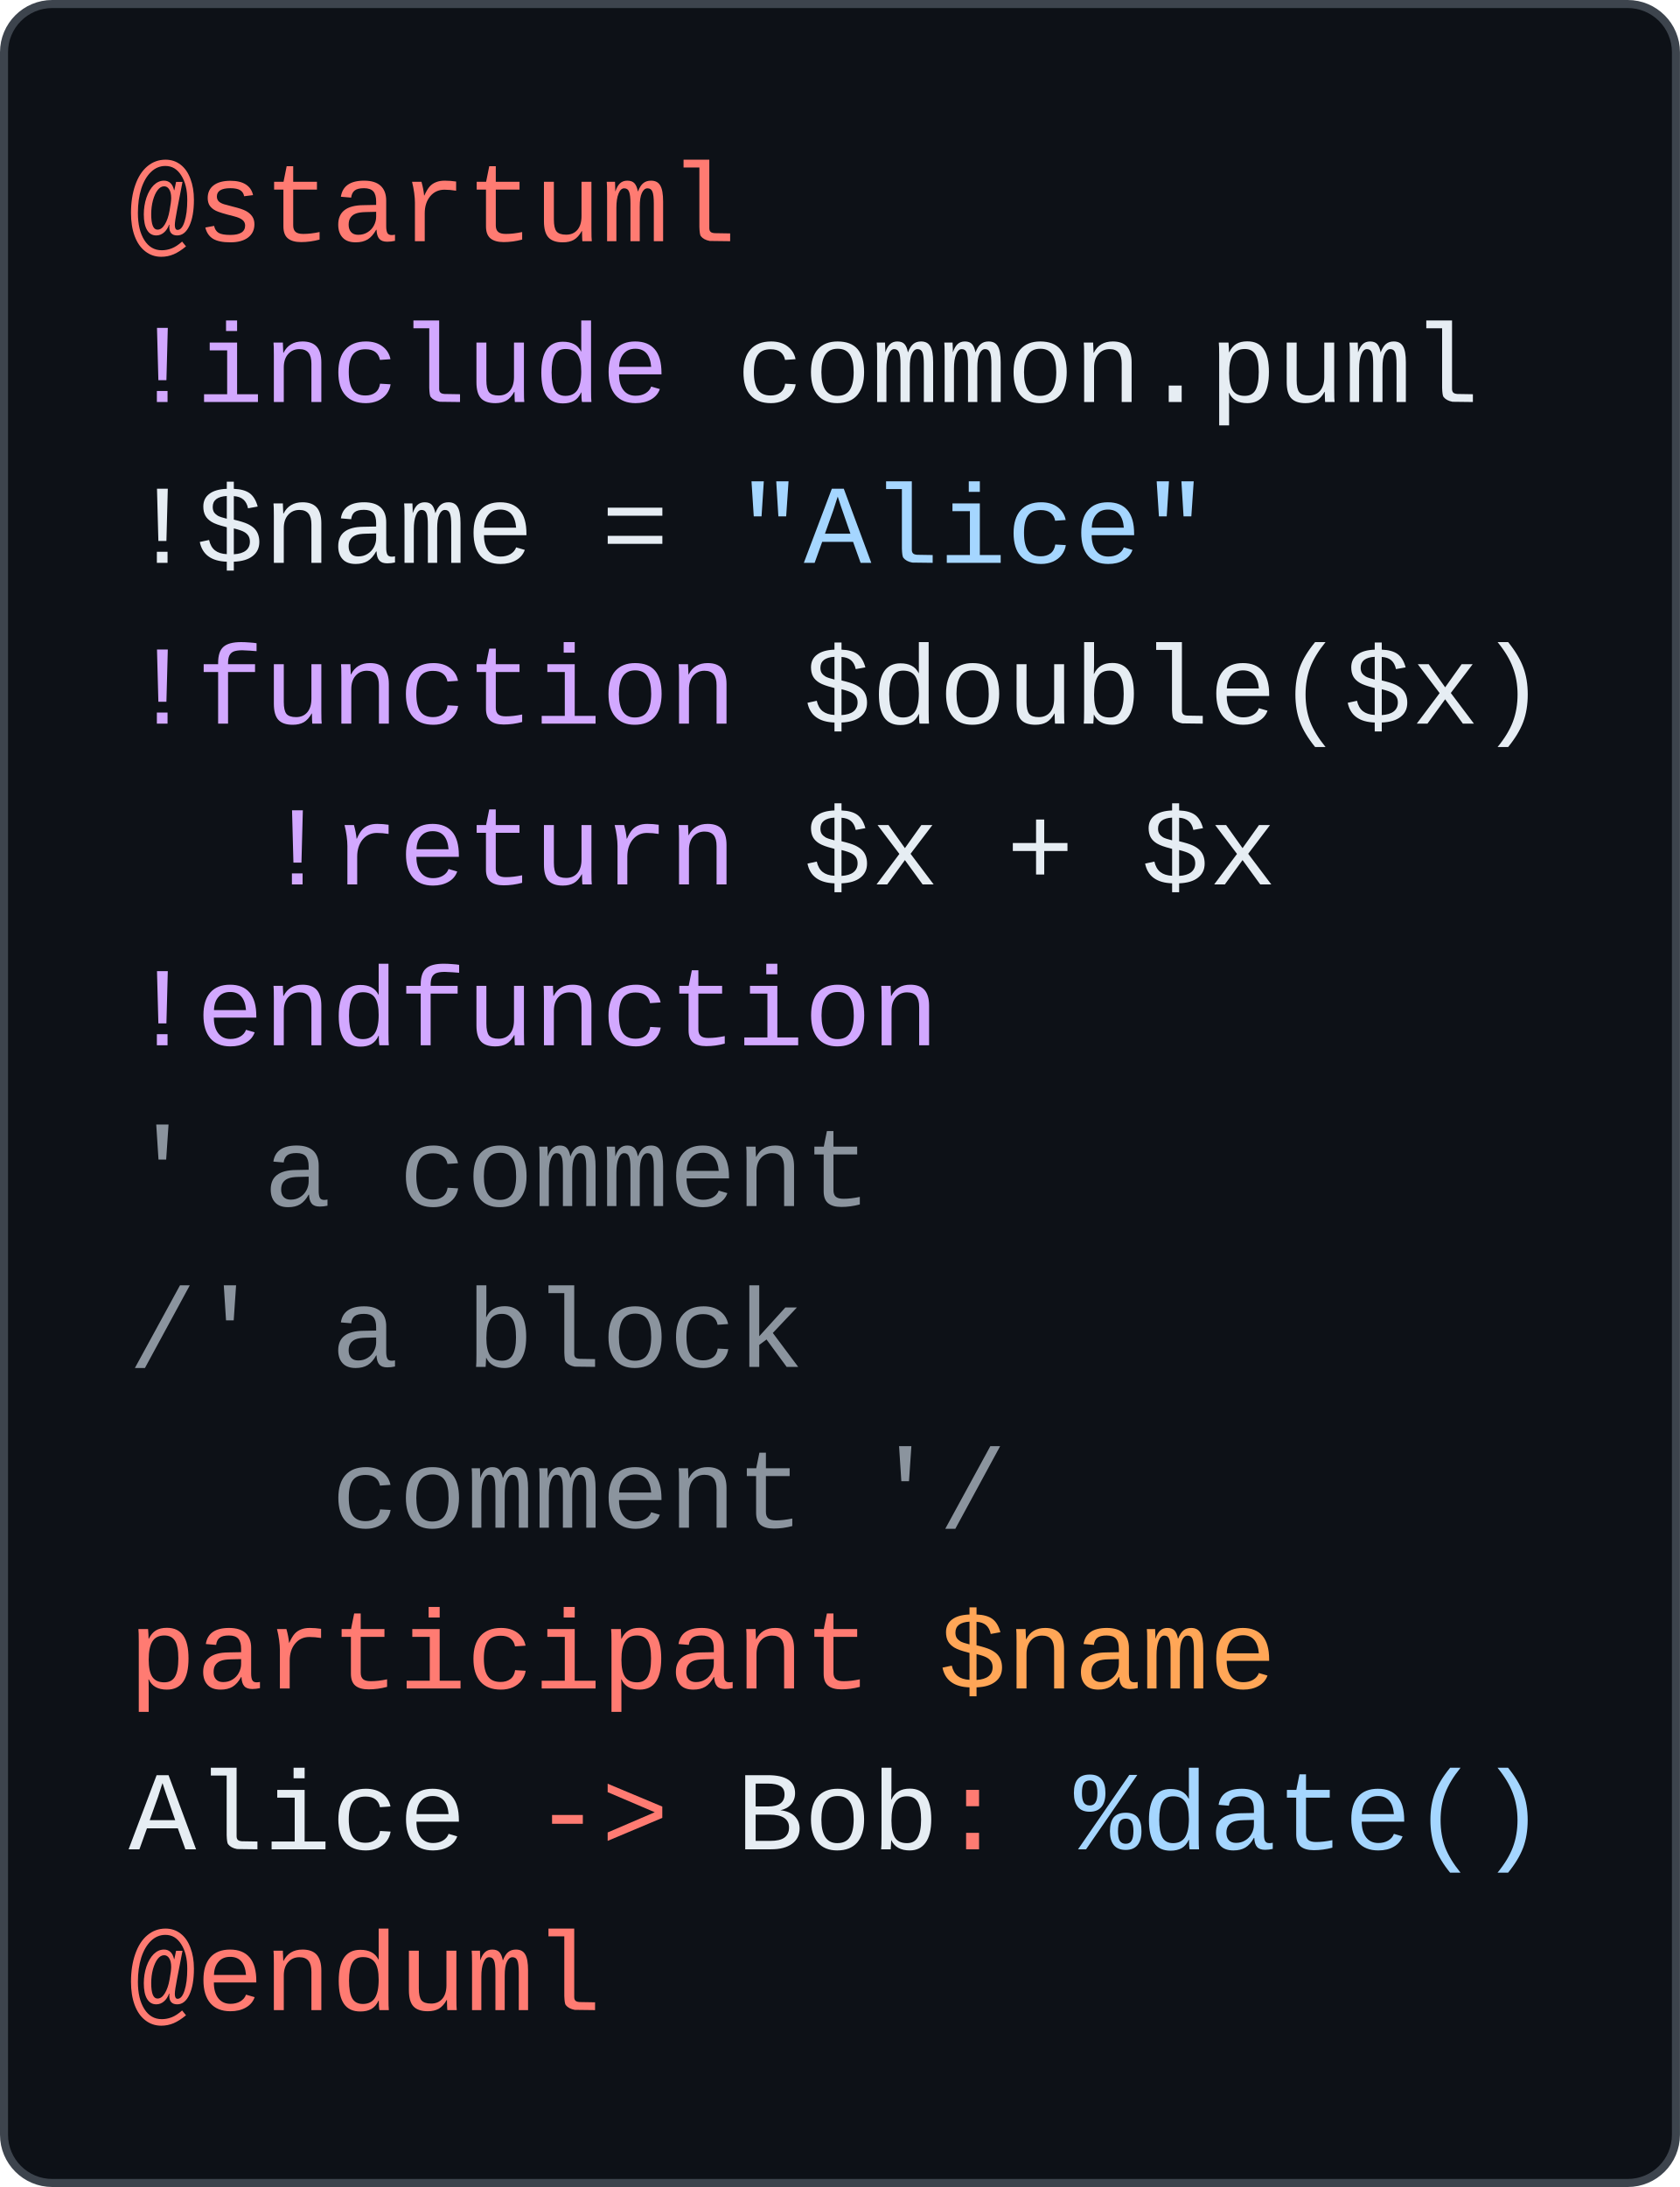
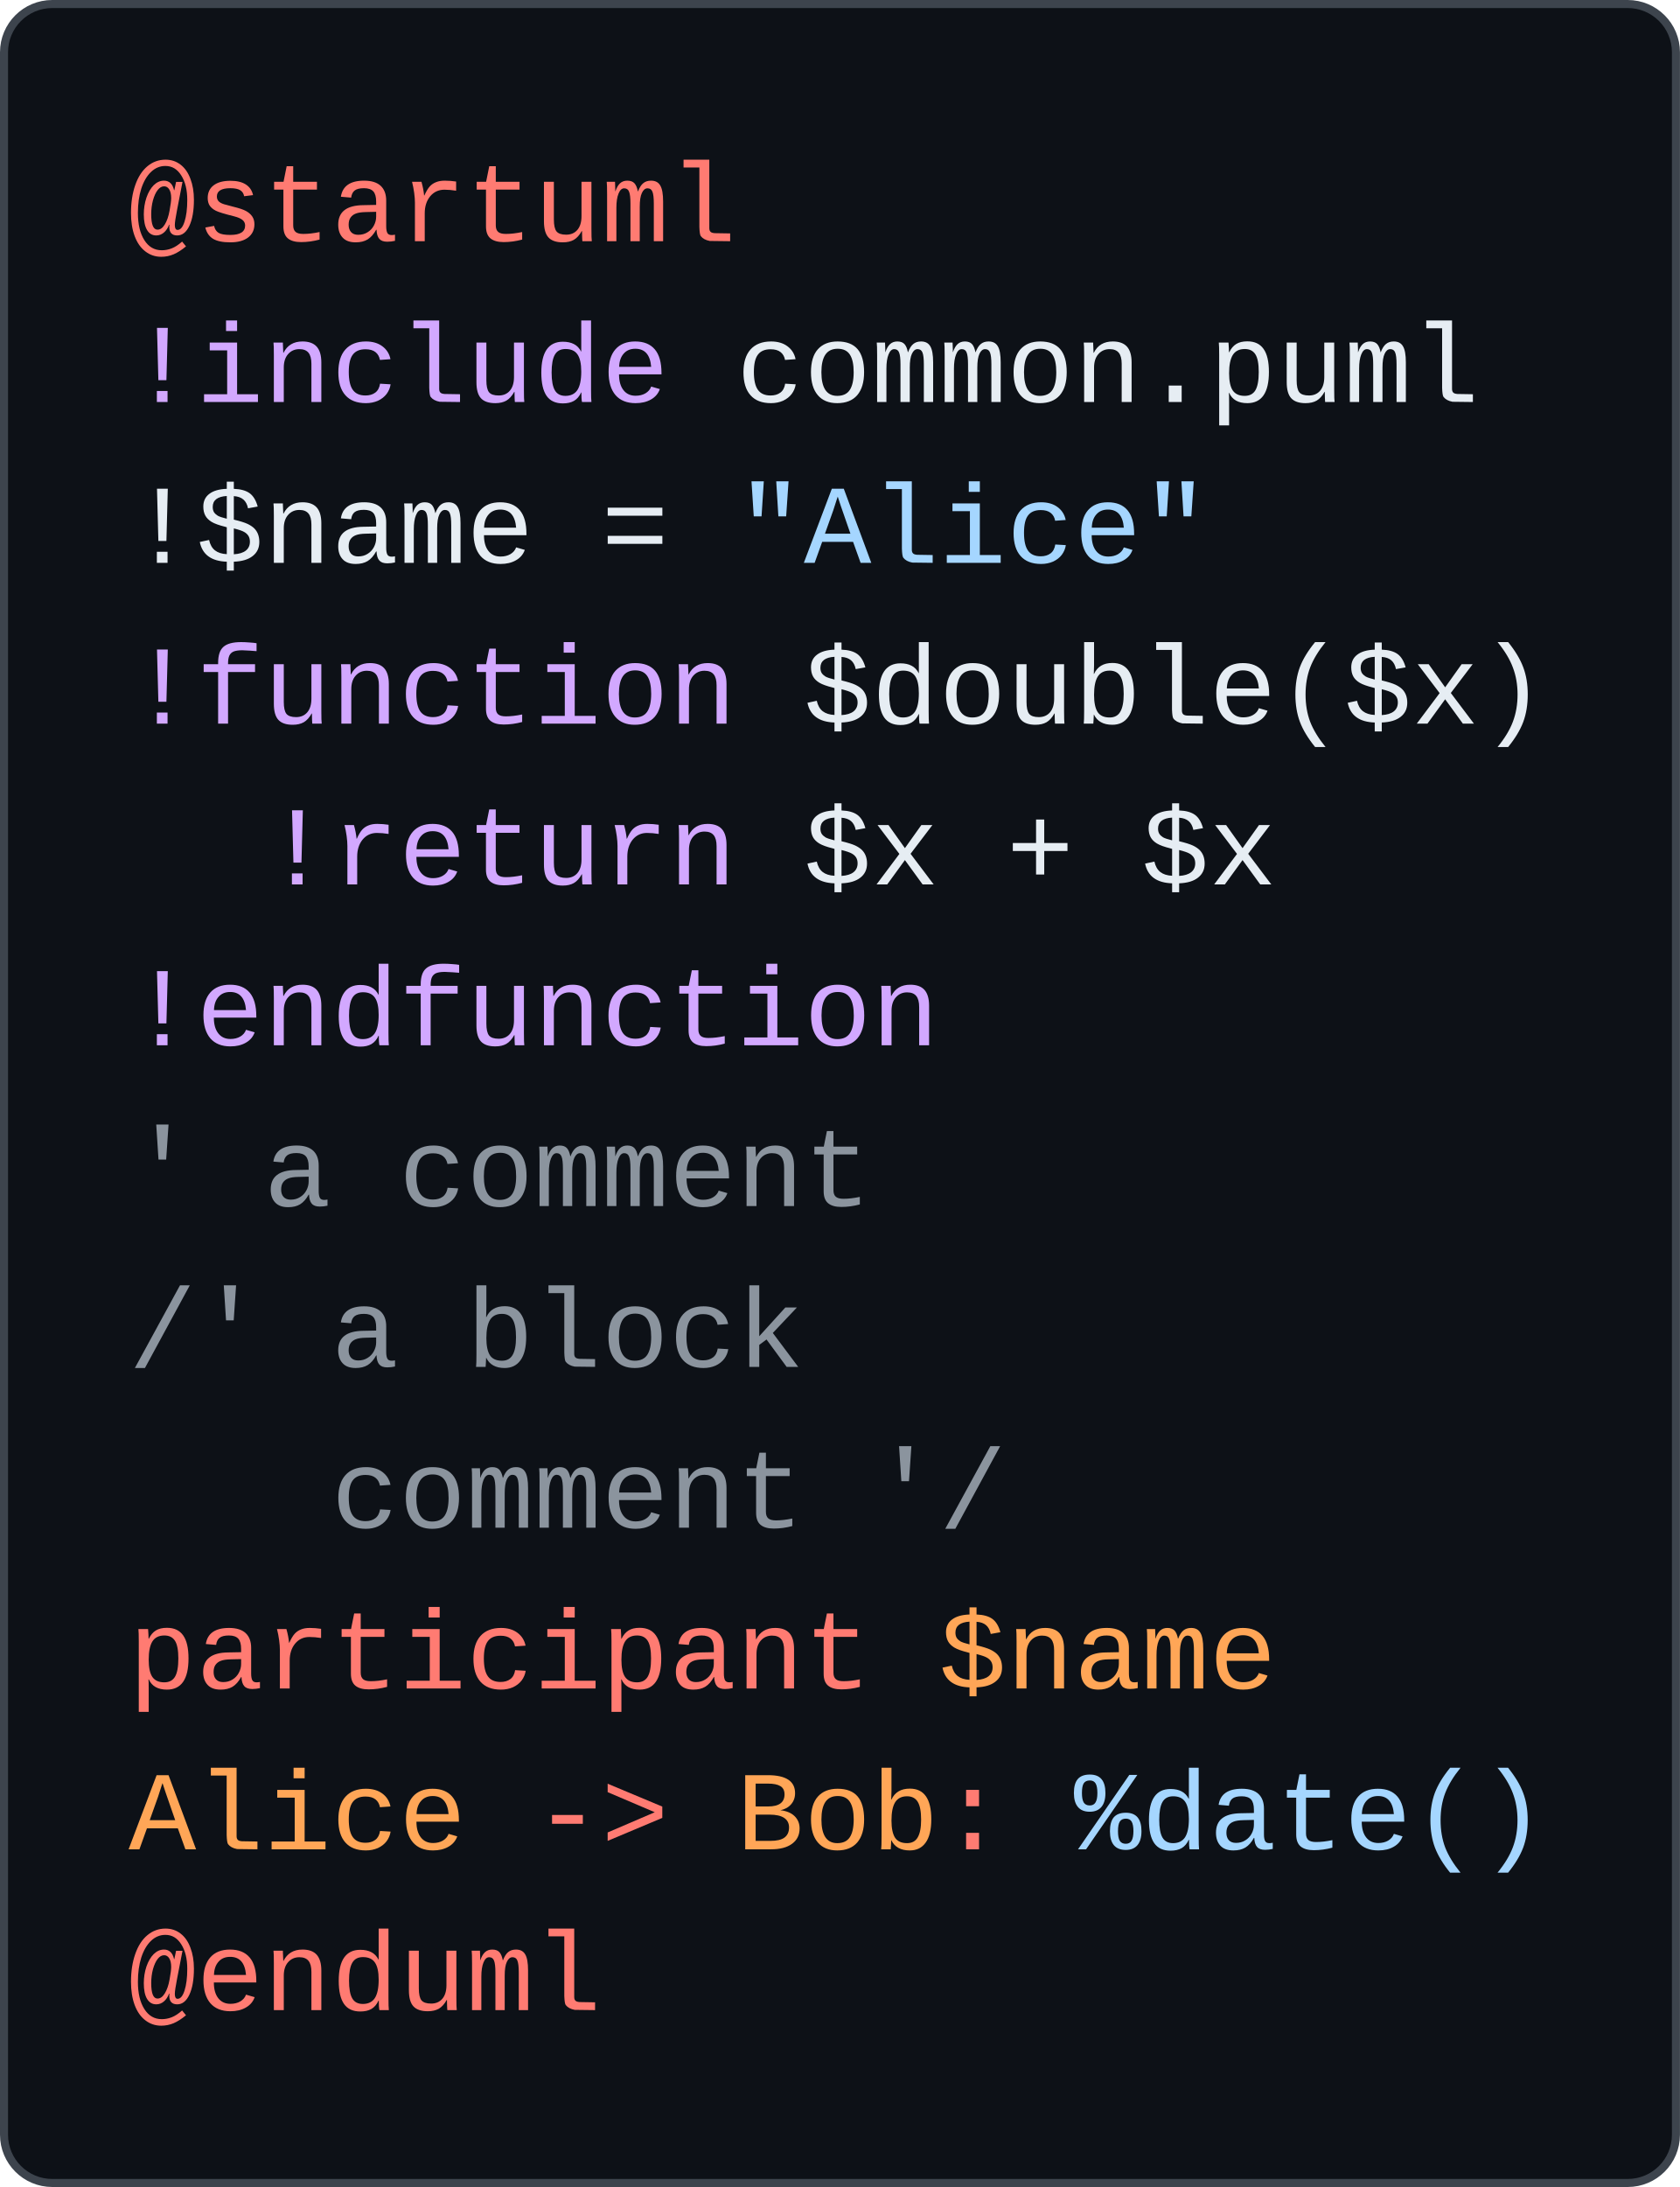
<svg xmlns="http://www.w3.org/2000/svg" width="209" height="272" viewBox="0 0 209 272">
  <rect x="0.5" y="0.5" width="208" height="271" rx="6" fill="#0d1117" stroke="#3d444d" />
  <g font-family="ui-monospace, SFMono-Regular, 'SF Mono', Menlo, Consolas, 'Liberation Mono', monospace" font-size="14" fill="#e6edf3" xml:space="preserve">
    <text y="30">
      <tspan x="16.0" fill="#FF7B72">@startuml</tspan>
    </text>
    <text y="50">
      <tspan x="16.0" fill="#D2A8FF">!include</tspan>
      <tspan x="83.2" fill="#E6EDF3"> common.puml</tspan>
    </text>
    <text y="70">
      <tspan x="16.0" fill="#E6EDF3">!$name = </tspan>
      <tspan x="91.6" fill="#A5D6FF">"Alice"</tspan>
    </text>
    <text y="90">
      <tspan x="16.0" fill="#D2A8FF">!function</tspan>
      <tspan x="91.6" fill="#E6EDF3"> $double($x)</tspan>
    </text>
    <text y="110">
      <tspan x="32.8" fill="#D2A8FF">!return</tspan>
      <tspan x="91.6" fill="#E6EDF3"> $x + $x</tspan>
    </text>
    <text y="130">
      <tspan x="16.0" fill="#D2A8FF">!endfunction</tspan>
    </text>
    <text y="150">
      <tspan x="16.0" fill="#8B949E">' a comment</tspan>
    </text>
    <text y="170">
      <tspan x="16.0" fill="#8B949E">/' a block</tspan>
    </text>
    <text y="190">
      <tspan x="16.0" fill="#8B949E">   comment '/</tspan>
    </text>
    <text y="210">
      <tspan x="16.0" fill="#FF7B72">participant</tspan>
      <tspan x="116.8" fill="#FFA657">$name</tspan>
    </text>
    <text y="230">
-       <tspan x="16.0" fill="#E6EDF3">Alice </tspan>
+       <tspan x="16.0" fill="#FFA657">Alice</tspan>
      <tspan x="66.4" fill="#FF7B72">-&gt;</tspan>
-       <tspan x="83.2" fill="#E6EDF3"> Bob</tspan>
+       <tspan x="91.6" fill="#FFA657">Bob</tspan>
      <tspan x="116.8" fill="#FF7B72">:</tspan>
      <tspan x="125.2" fill="#A5D6FF"> %date()</tspan>
    </text>
    <text y="250">
      <tspan x="16.0" fill="#FF7B72">@enduml</tspan>
    </text>
  </g>
</svg>
